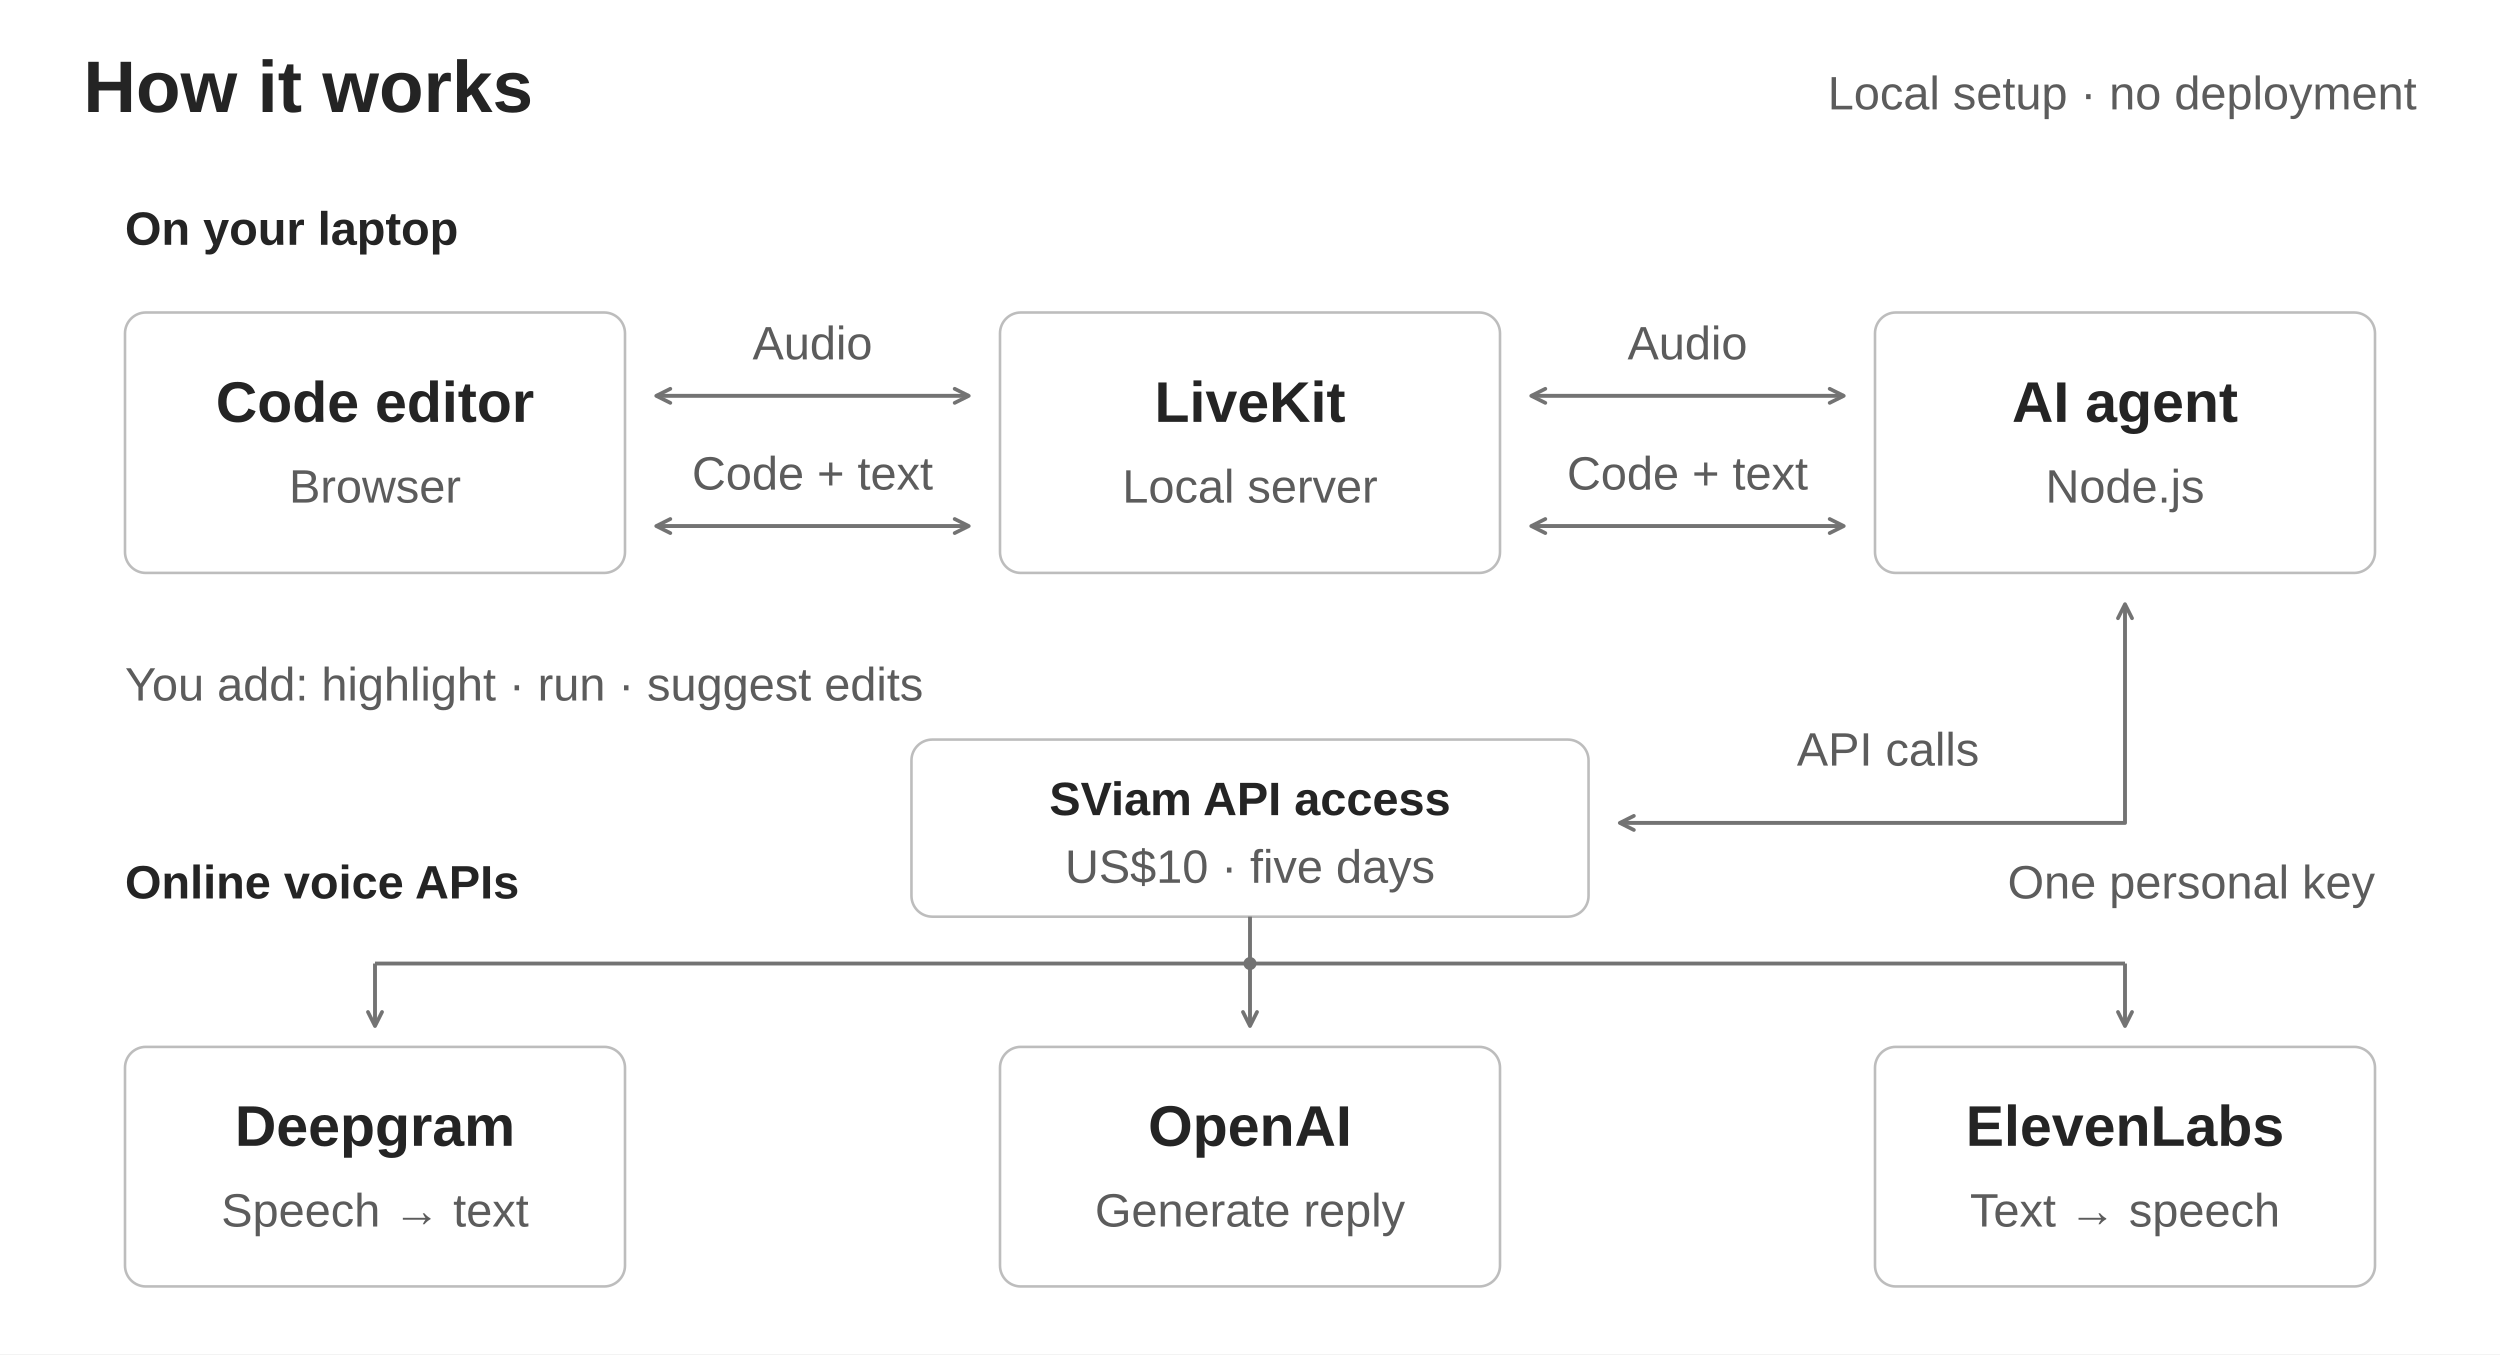
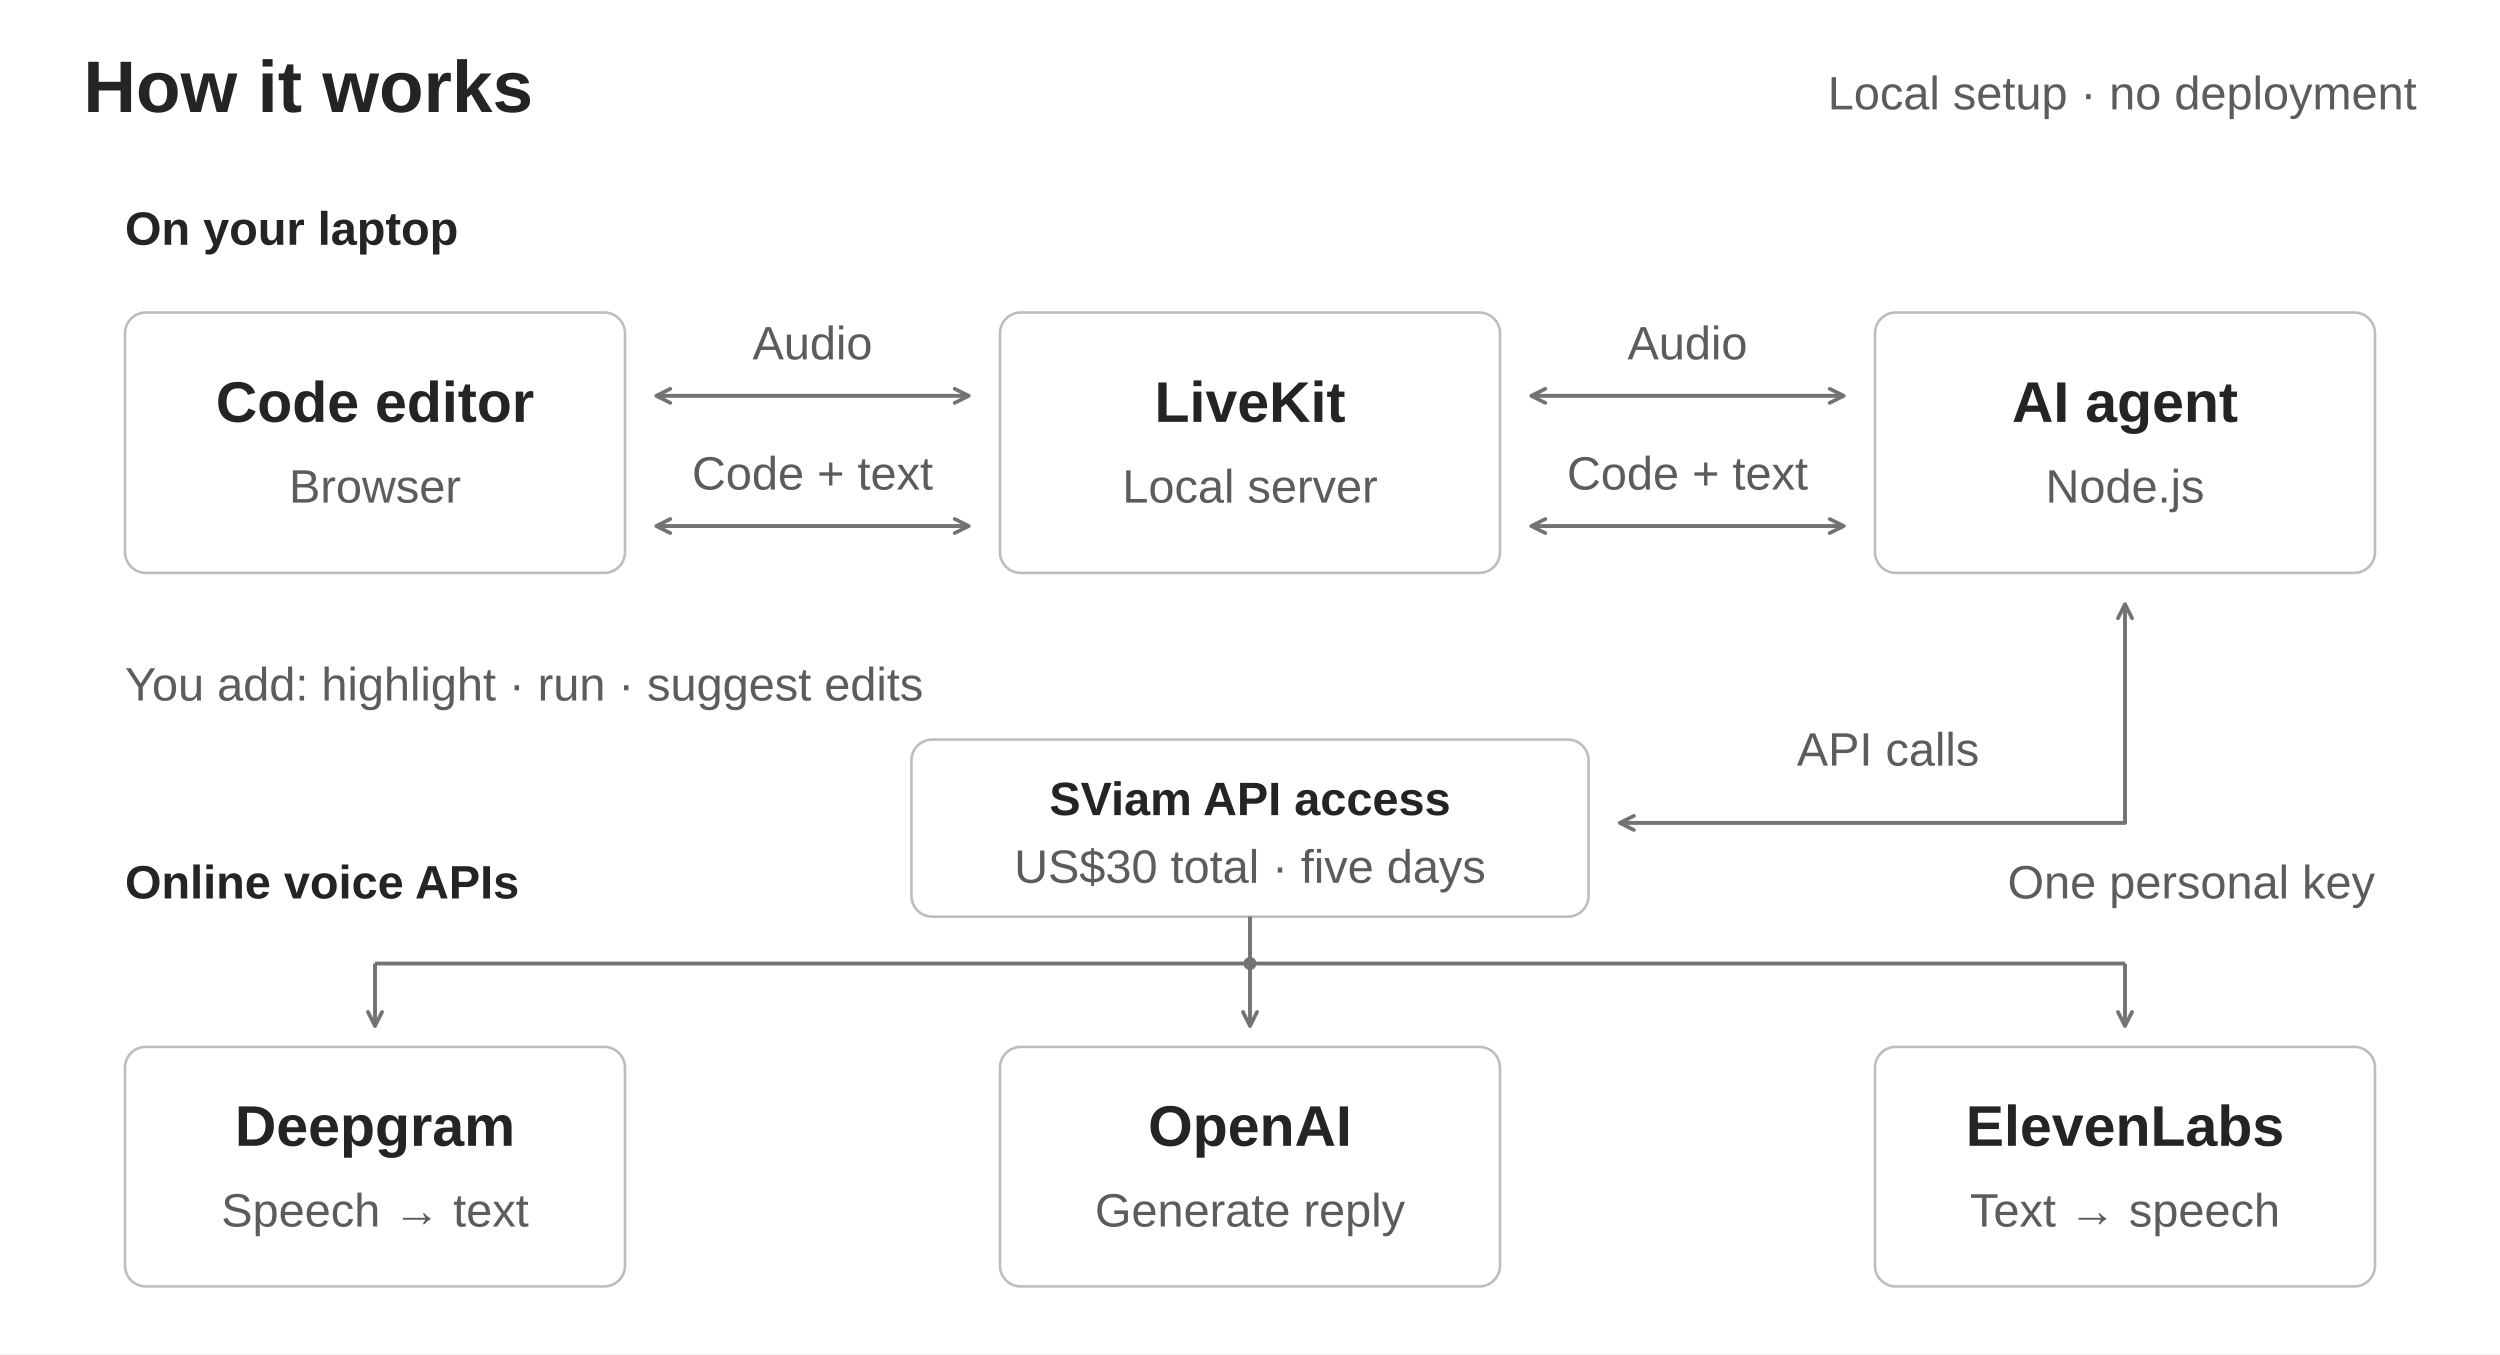
<svg xmlns="http://www.w3.org/2000/svg" width="960" height="520" viewBox="0 0 960 520" role="img" aria-labelledby="title desc">
  <defs>
    <marker id="arrow" viewBox="0 0 10 10" refX="8" refY="5" markerWidth="6" markerHeight="6" orient="auto-start-reverse">
      <path d="M2 2 8 5 2 8" fill="none" stroke="#737373" stroke-width="1.6" stroke-linecap="round" stroke-linejoin="round" />
    </marker>
    <style>
      text { font-family: Arial, Helvetica, sans-serif; fill: #242424; }
      .title { font-size: 28px; font-weight: 700; }
      .name { font-size: 22px; font-weight: 700; text-anchor: middle; }
      .detail { font-size: 18px; fill: #5c5c5c; }
      .section { font-size: 18px; font-weight: 700; }
      .box { fill: #ffffff; stroke: #bdbdbd; stroke-width: 1; }
      .line { fill: none; stroke: #737373; stroke-width: 1.5; stroke-linejoin: round; }
      .duplex { marker-start: url(#arrow); marker-end: url(#arrow); }
    </style>
  </defs>
  <rect width="960" height="520" fill="#ffffff" />
  <text x="32" y="43" class="title">How it works</text>
  <text x="928" y="42" class="detail" text-anchor="end">Local setup · no deployment</text>
  <text x="48" y="94" class="section">On your laptop</text>
  <rect x="48" y="120" width="192" height="100" rx="8" class="box" />
  <text x="144" y="162" class="name">Code editor</text>
  <text x="144" y="193" class="detail" text-anchor="middle">Browser</text>
  <rect x="384" y="120" width="192" height="100" rx="8" class="box" />
  <text x="480" y="162" class="name">LiveKit</text>
  <text x="480" y="193" class="detail" text-anchor="middle">Local server</text>
  <rect x="720" y="120" width="192" height="100" rx="8" class="box" />
  <text x="816" y="162" class="name">AI agent</text>
  <text x="816" y="193" class="detail" text-anchor="middle">Node.js</text>
  <text x="312" y="138" class="detail" text-anchor="middle">Audio</text>
  <path d="M252 152H372" class="line duplex" />
  <text x="312" y="188" class="detail" text-anchor="middle">Code + text</text>
  <path d="M252 202H372" class="line duplex" />
  <text x="648" y="138" class="detail" text-anchor="middle">Audio</text>
  <path d="M588 152H708" class="line duplex" />
  <text x="648" y="188" class="detail" text-anchor="middle">Code + text</text>
  <path d="M588 202H708" class="line duplex" />
  <text x="48" y="269" class="detail">You add: highlight · run · suggest edits</text>
  <path d="M816 232V316H622" class="line duplex" />
  <text x="690" y="294" class="detail">API calls</text>
  <rect x="350" y="284" width="260" height="68" rx="8" class="box" />
  <text x="480" y="313" class="section" text-anchor="middle">SViam API access</text>
-   <text x="480" y="339" class="detail" text-anchor="middle">US$10 · five days</text>
+   <text x="480" y="339" class="detail" text-anchor="middle">US$30 total · five days</text>
  <path d="M480 352V370" class="line" />
  <text x="48" y="345" class="section">Online voice APIs</text>
  <text x="912" y="345" class="detail" text-anchor="end">One personal key</text>
  <path d="M144 370H816" class="line" />
  <circle cx="480" cy="370" r="2.5" fill="#737373" />
  <path d="M144 370V394" class="line" marker-end="url(#arrow)" />
  <path d="M480 370V394" class="line" marker-end="url(#arrow)" />
  <path d="M816 370V394" class="line" marker-end="url(#arrow)" />
  <rect x="48" y="402" width="192" height="92" rx="8" class="box" />
  <text x="144" y="440" class="name">Deepgram</text>
  <text x="144" y="471" class="detail" text-anchor="middle">Speech → text</text>
  <rect x="384" y="402" width="192" height="92" rx="8" class="box" />
  <text x="480" y="440" class="name">OpenAI</text>
  <text x="480" y="471" class="detail" text-anchor="middle">Generate reply</text>
  <rect x="720" y="402" width="192" height="92" rx="8" class="box" />
  <text x="816" y="440" class="name">ElevenLabs</text>
  <text x="816" y="471" class="detail" text-anchor="middle">Text → speech</text>
</svg>
